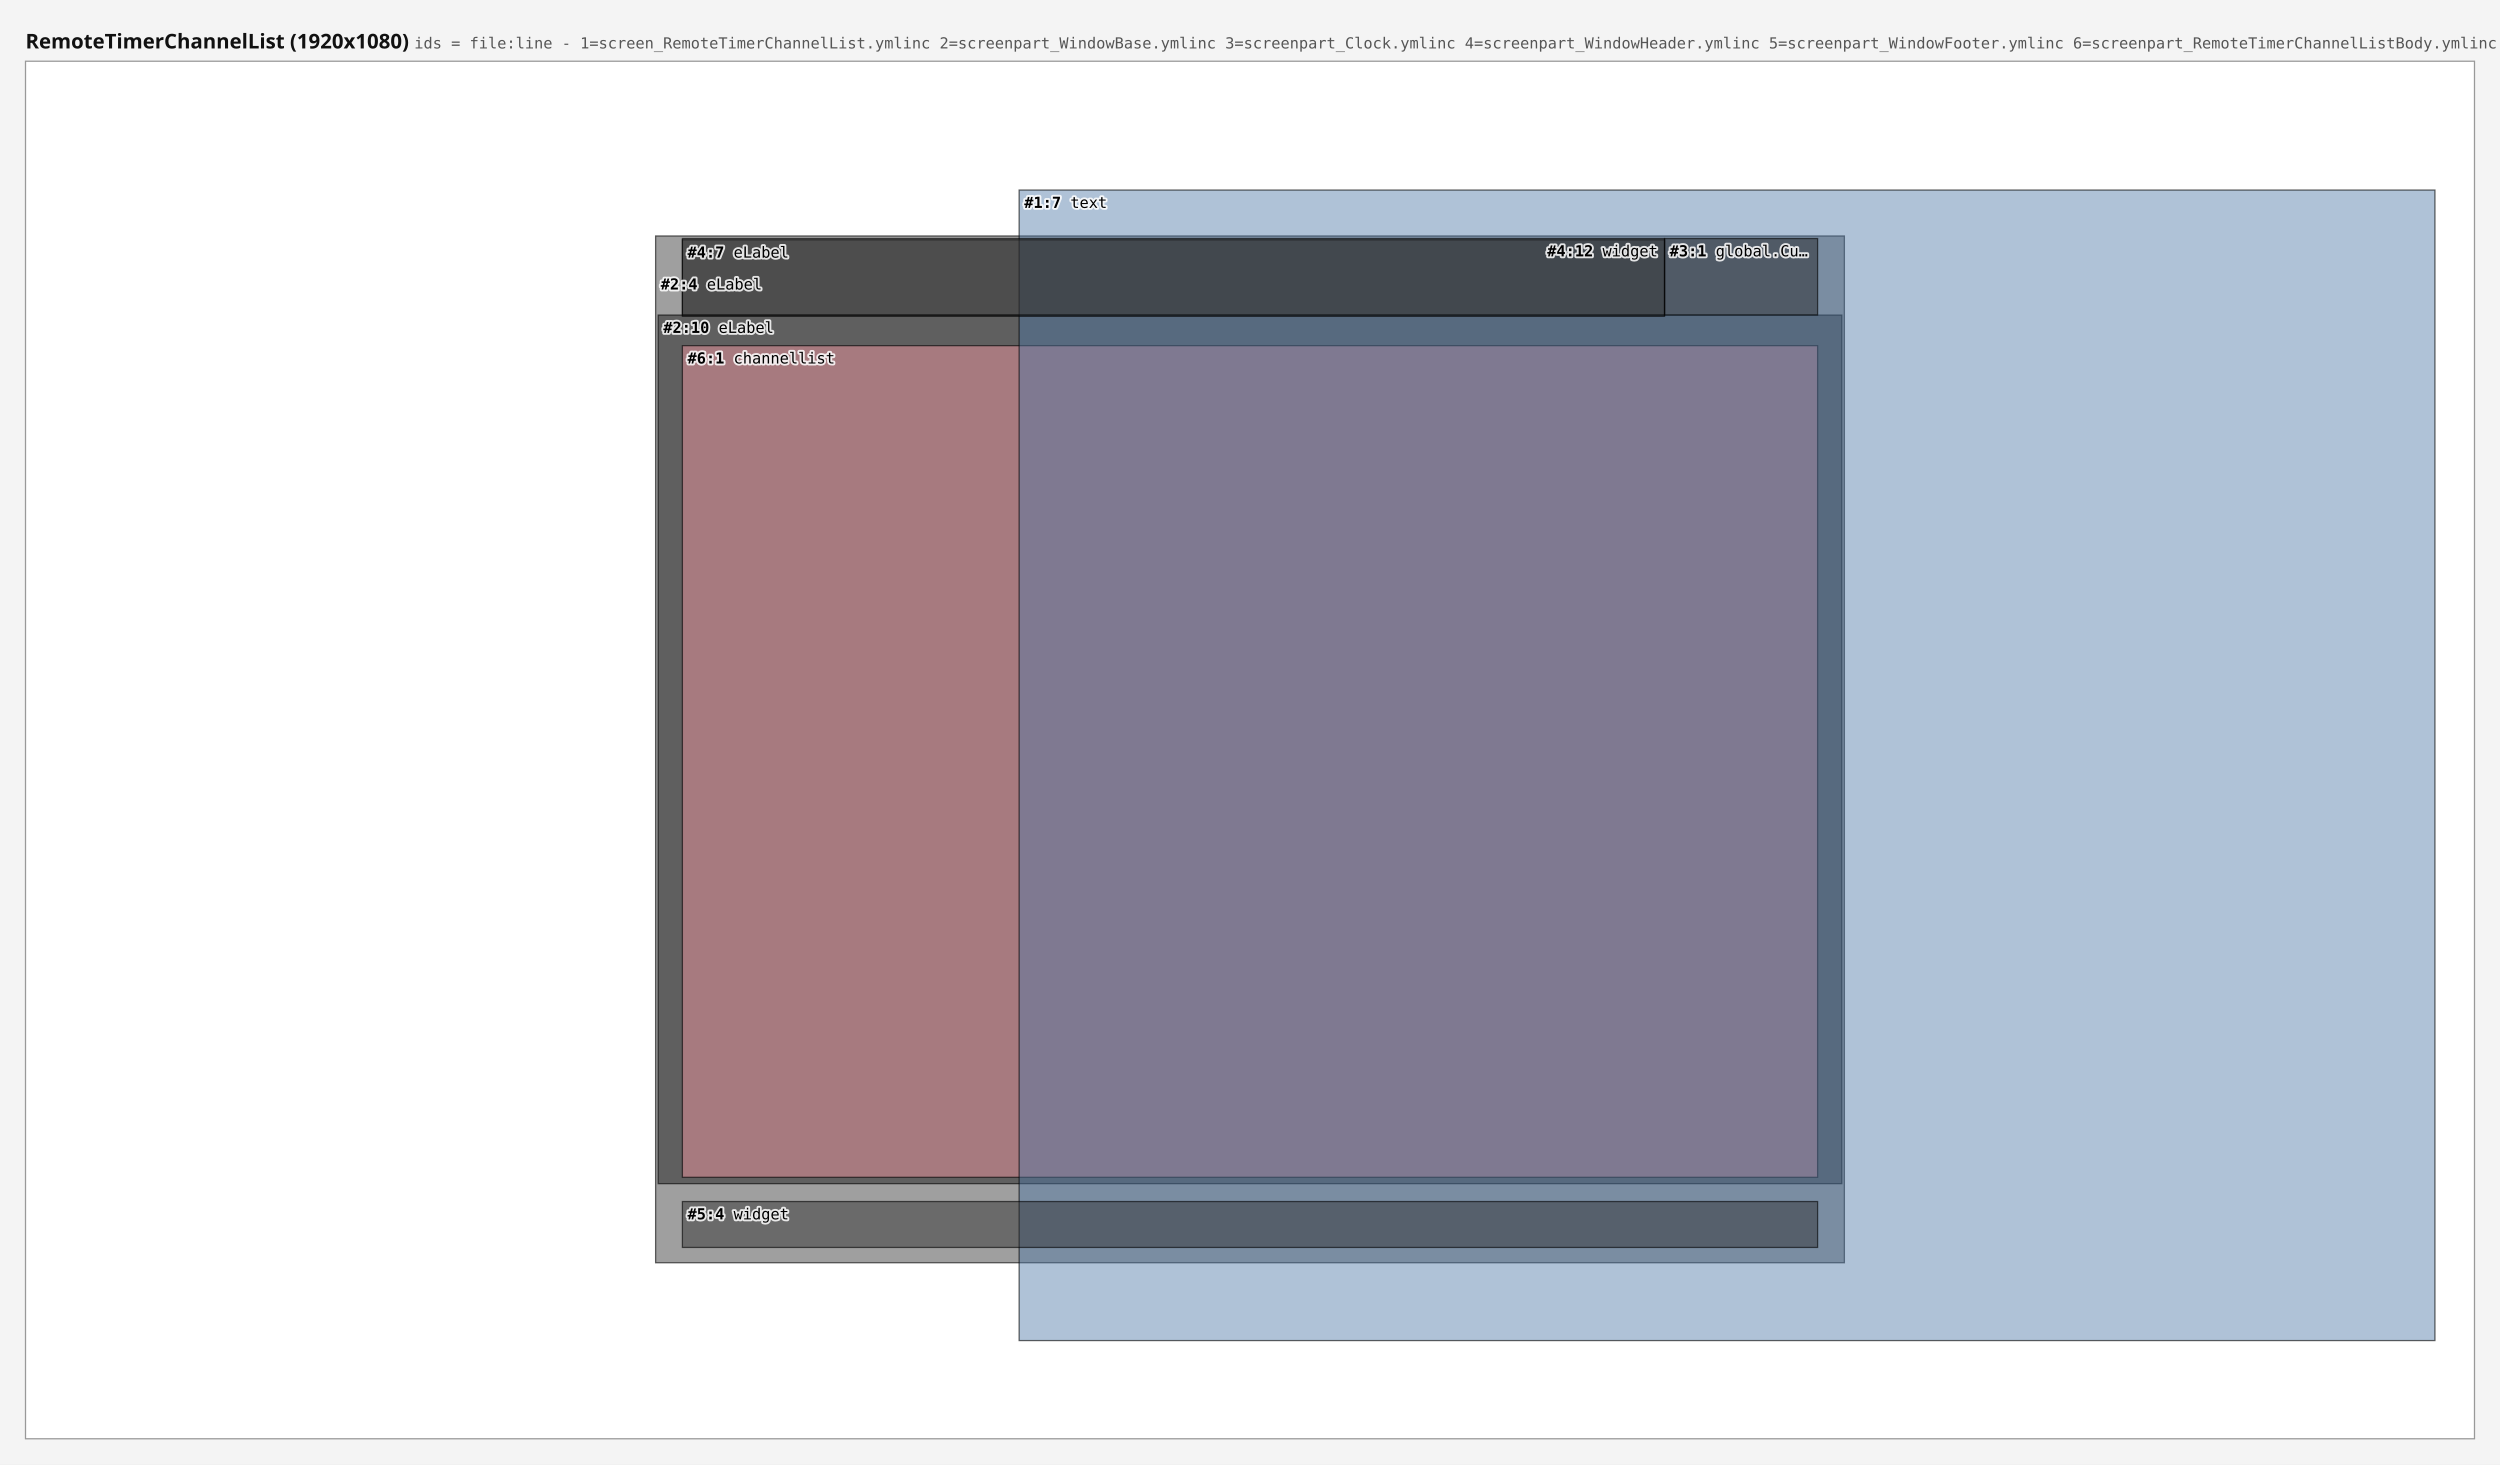
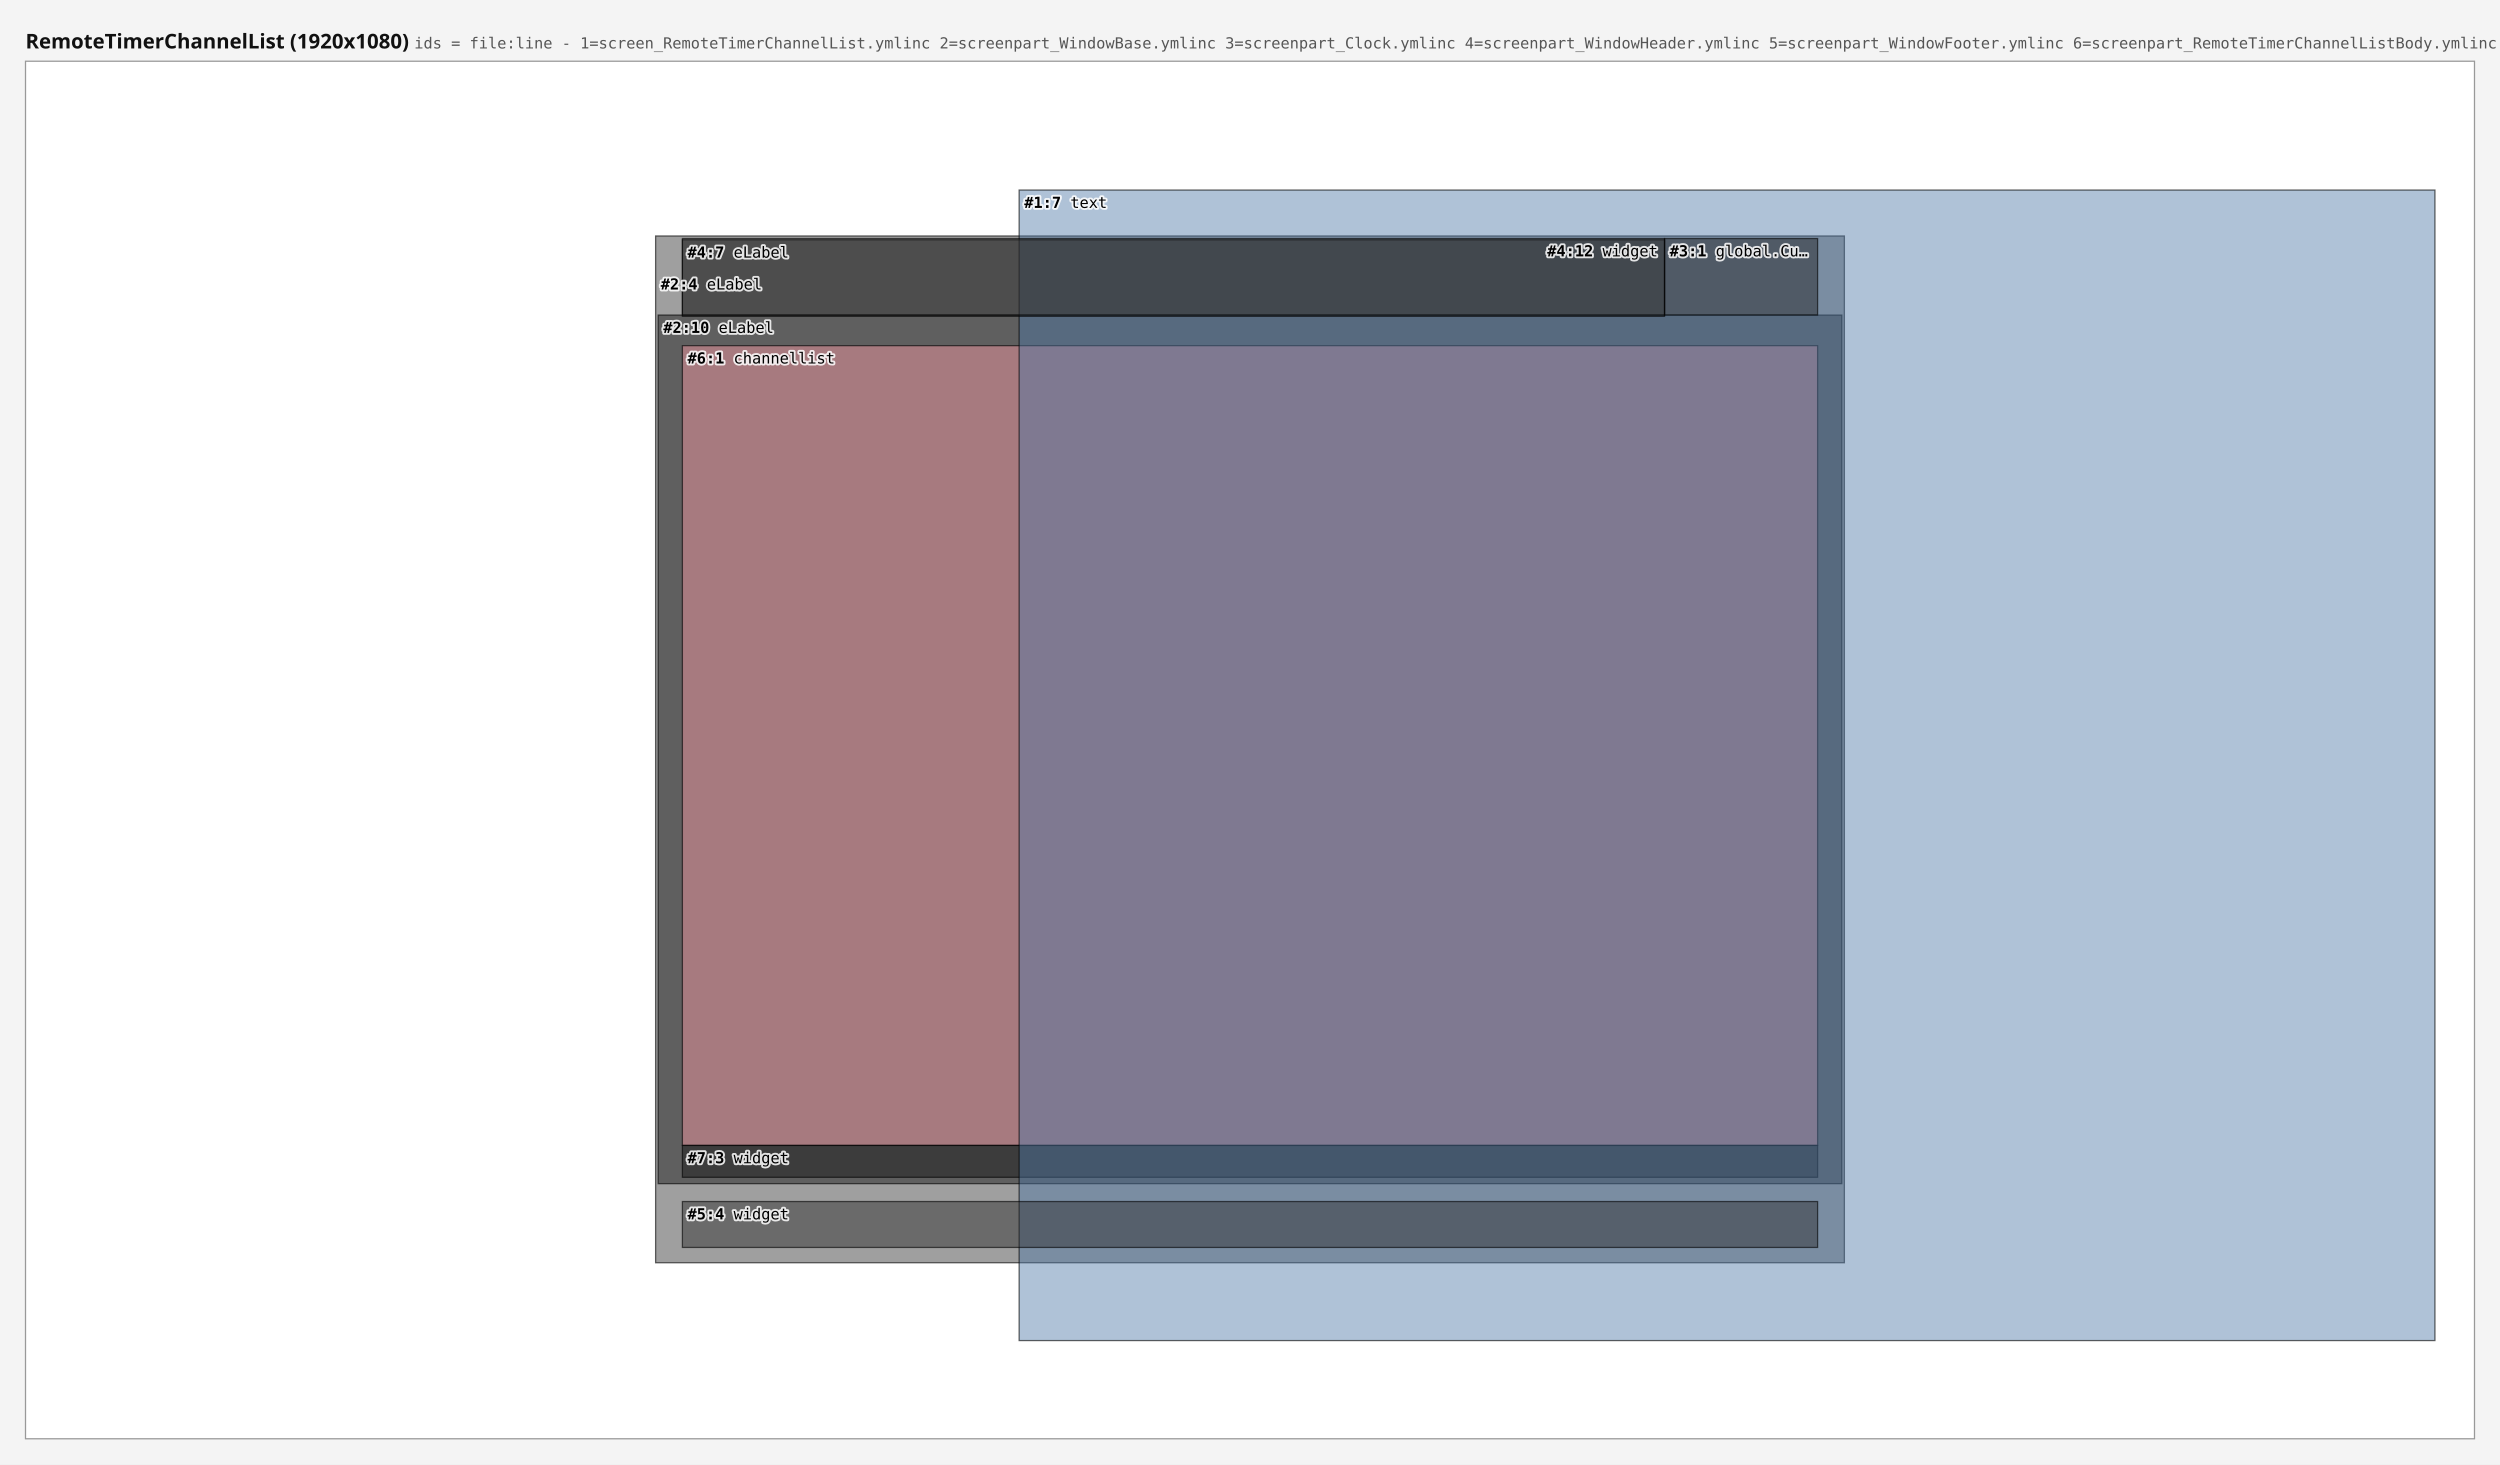
<svg xmlns="http://www.w3.org/2000/svg" width="1960" height="1148" viewBox="0 0 1960 1148">
  <rect x="0" y="0" width="1960" height="1148" fill="#f4f4f4" />
-   <text x="20" y="38" font-family="sans-serif" font-size="16" font-weight="bold" fill="#111111">RemoteTimerChannelList (1920x1080) <tspan font-family="monospace" font-size="12" font-weight="normal" fill="#555555">ids = file:line - 1=screen_RemoteTimerChannelList.ymlinc  2=screenpart_WindowBase.ymlinc  3=screenpart_Clock.ymlinc  4=screenpart_WindowHeader.ymlinc  5=screenpart_WindowFooter.ymlinc  6=screenpart_RemoteTimerChannelListBody.ymlinc</tspan>
+   <text x="20" y="38" font-family="sans-serif" font-size="16" font-weight="bold" fill="#111111">RemoteTimerChannelList (1920x1080) <tspan font-family="monospace" font-size="12" font-weight="normal" fill="#555555">ids = file:line - 1=screen_RemoteTimerChannelList.ymlinc  2=screenpart_WindowBase.ymlinc  3=screenpart_Clock.ymlinc  4=screenpart_WindowHeader.ymlinc  5=screenpart_WindowFooter.ymlinc  6=screenpart_RemoteTimerChannelListBody.ymlinc  7=screenpart_Pager.ymlinc</tspan>
  </text>
  <g data-screen="0" transform="translate(20,48)">
    <rect x="0" y="0" width="1920" height="1080" fill="#ffffff" stroke="#999999" stroke-width="1" />
    <rect data-ref="0:1" data-src="screenpart_WindowBase.ymlinc:4" x="494" y="137" width="932" height="805" fill="#2c2c2c" fill-opacity="0.45" stroke="#000000" stroke-opacity="0.6" stroke-width="1" />
    <rect data-ref="0:2" data-src="screenpart_WindowBase.ymlinc:10" x="496" y="199" width="928" height="681" fill="#121212" fill-opacity="0.45" stroke="#000000" stroke-opacity="0.6" stroke-width="1" />
-     <rect data-ref="0:7" data-src="screenpart_RemoteTimerChannelListBody.ymlinc:1" x="515" y="223" width="890" height="652" fill="#ff9da7" fill-opacity="0.45" stroke="#000000" stroke-opacity="0.6" stroke-width="1" />
+     <rect data-ref="0:7" data-src="screenpart_RemoteTimerChannelListBody.ymlinc:1" x="515" y="223" width="890" height="627" fill="#ff9da7" fill-opacity="0.45" stroke="#000000" stroke-opacity="0.6" stroke-width="1" />
+     <rect data-ref="0:8" data-src="screenpart_Pager.ymlinc:3" x="515" y="850" width="890" height="25" fill="#121212" fill-opacity="0.45" stroke="#000000" stroke-opacity="0.6" stroke-width="1" />
    <rect data-ref="0:0" data-src="screen_RemoteTimerChannelList.ymlinc:7" x="779" y="101" width="1110" height="902" fill="#4e79a7" fill-opacity="0.45" stroke="#000000" stroke-opacity="0.6" stroke-width="1" />
    <rect data-ref="0:6" data-src="screenpart_WindowFooter.ymlinc:4" x="515" y="894" width="890" height="36" fill="#2c2c2c" fill-opacity="0.45" stroke="#000000" stroke-opacity="0.6" stroke-width="1" />
    <rect data-ref="0:4" data-src="screenpart_WindowHeader.ymlinc:7" x="515" y="140" width="770" height="60" fill="#2c2c2c" fill-opacity="0.45" stroke="#000000" stroke-opacity="0.6" stroke-width="1" />
    <rect data-ref="0:3" data-src="screenpart_Clock.ymlinc:1" x="1285" y="139" width="120" height="60" fill="#1d1d1d" fill-opacity="0.45" stroke="#000000" stroke-opacity="0.6" stroke-width="1" />
    <rect data-ref="0:5" data-src="screenpart_WindowHeader.ymlinc:12" x="515" y="139" width="770" height="60" fill="#2c2c2c" fill-opacity="0.45" stroke="#000000" stroke-opacity="0.6" stroke-width="1" />
    <g pointer-events="none" font-family="monospace" font-size="12" fill="#000000" stroke="#ffffff" stroke-width="3" stroke-opacity="0.85" stroke-linejoin="round" paint-order="stroke">
      <text x="498" y="179">
        <tspan font-weight="bold">#2:4</tspan> eLabel</text>
      <text x="500" y="213">
        <tspan font-weight="bold">#2:10</tspan> eLabel</text>
      <text x="519" y="237">
        <tspan font-weight="bold">#6:1</tspan> channellist</text>
+       <text x="519" y="864">
+         <tspan font-weight="bold">#7:3</tspan> widget</text>
      <text x="783" y="115">
        <tspan font-weight="bold">#1:7</tspan> text</text>
      <text x="519" y="908">
        <tspan font-weight="bold">#5:4</tspan> widget</text>
      <text x="519" y="154">
        <tspan font-weight="bold">#4:7</tspan> eLabel</text>
      <text x="1289" y="153">
        <tspan font-weight="bold">#3:1</tspan> global.Cu…</text>
      <text x="1193" y="153">
        <tspan font-weight="bold">#4:12</tspan> widget</text>
    </g>
  </g>
</svg>
